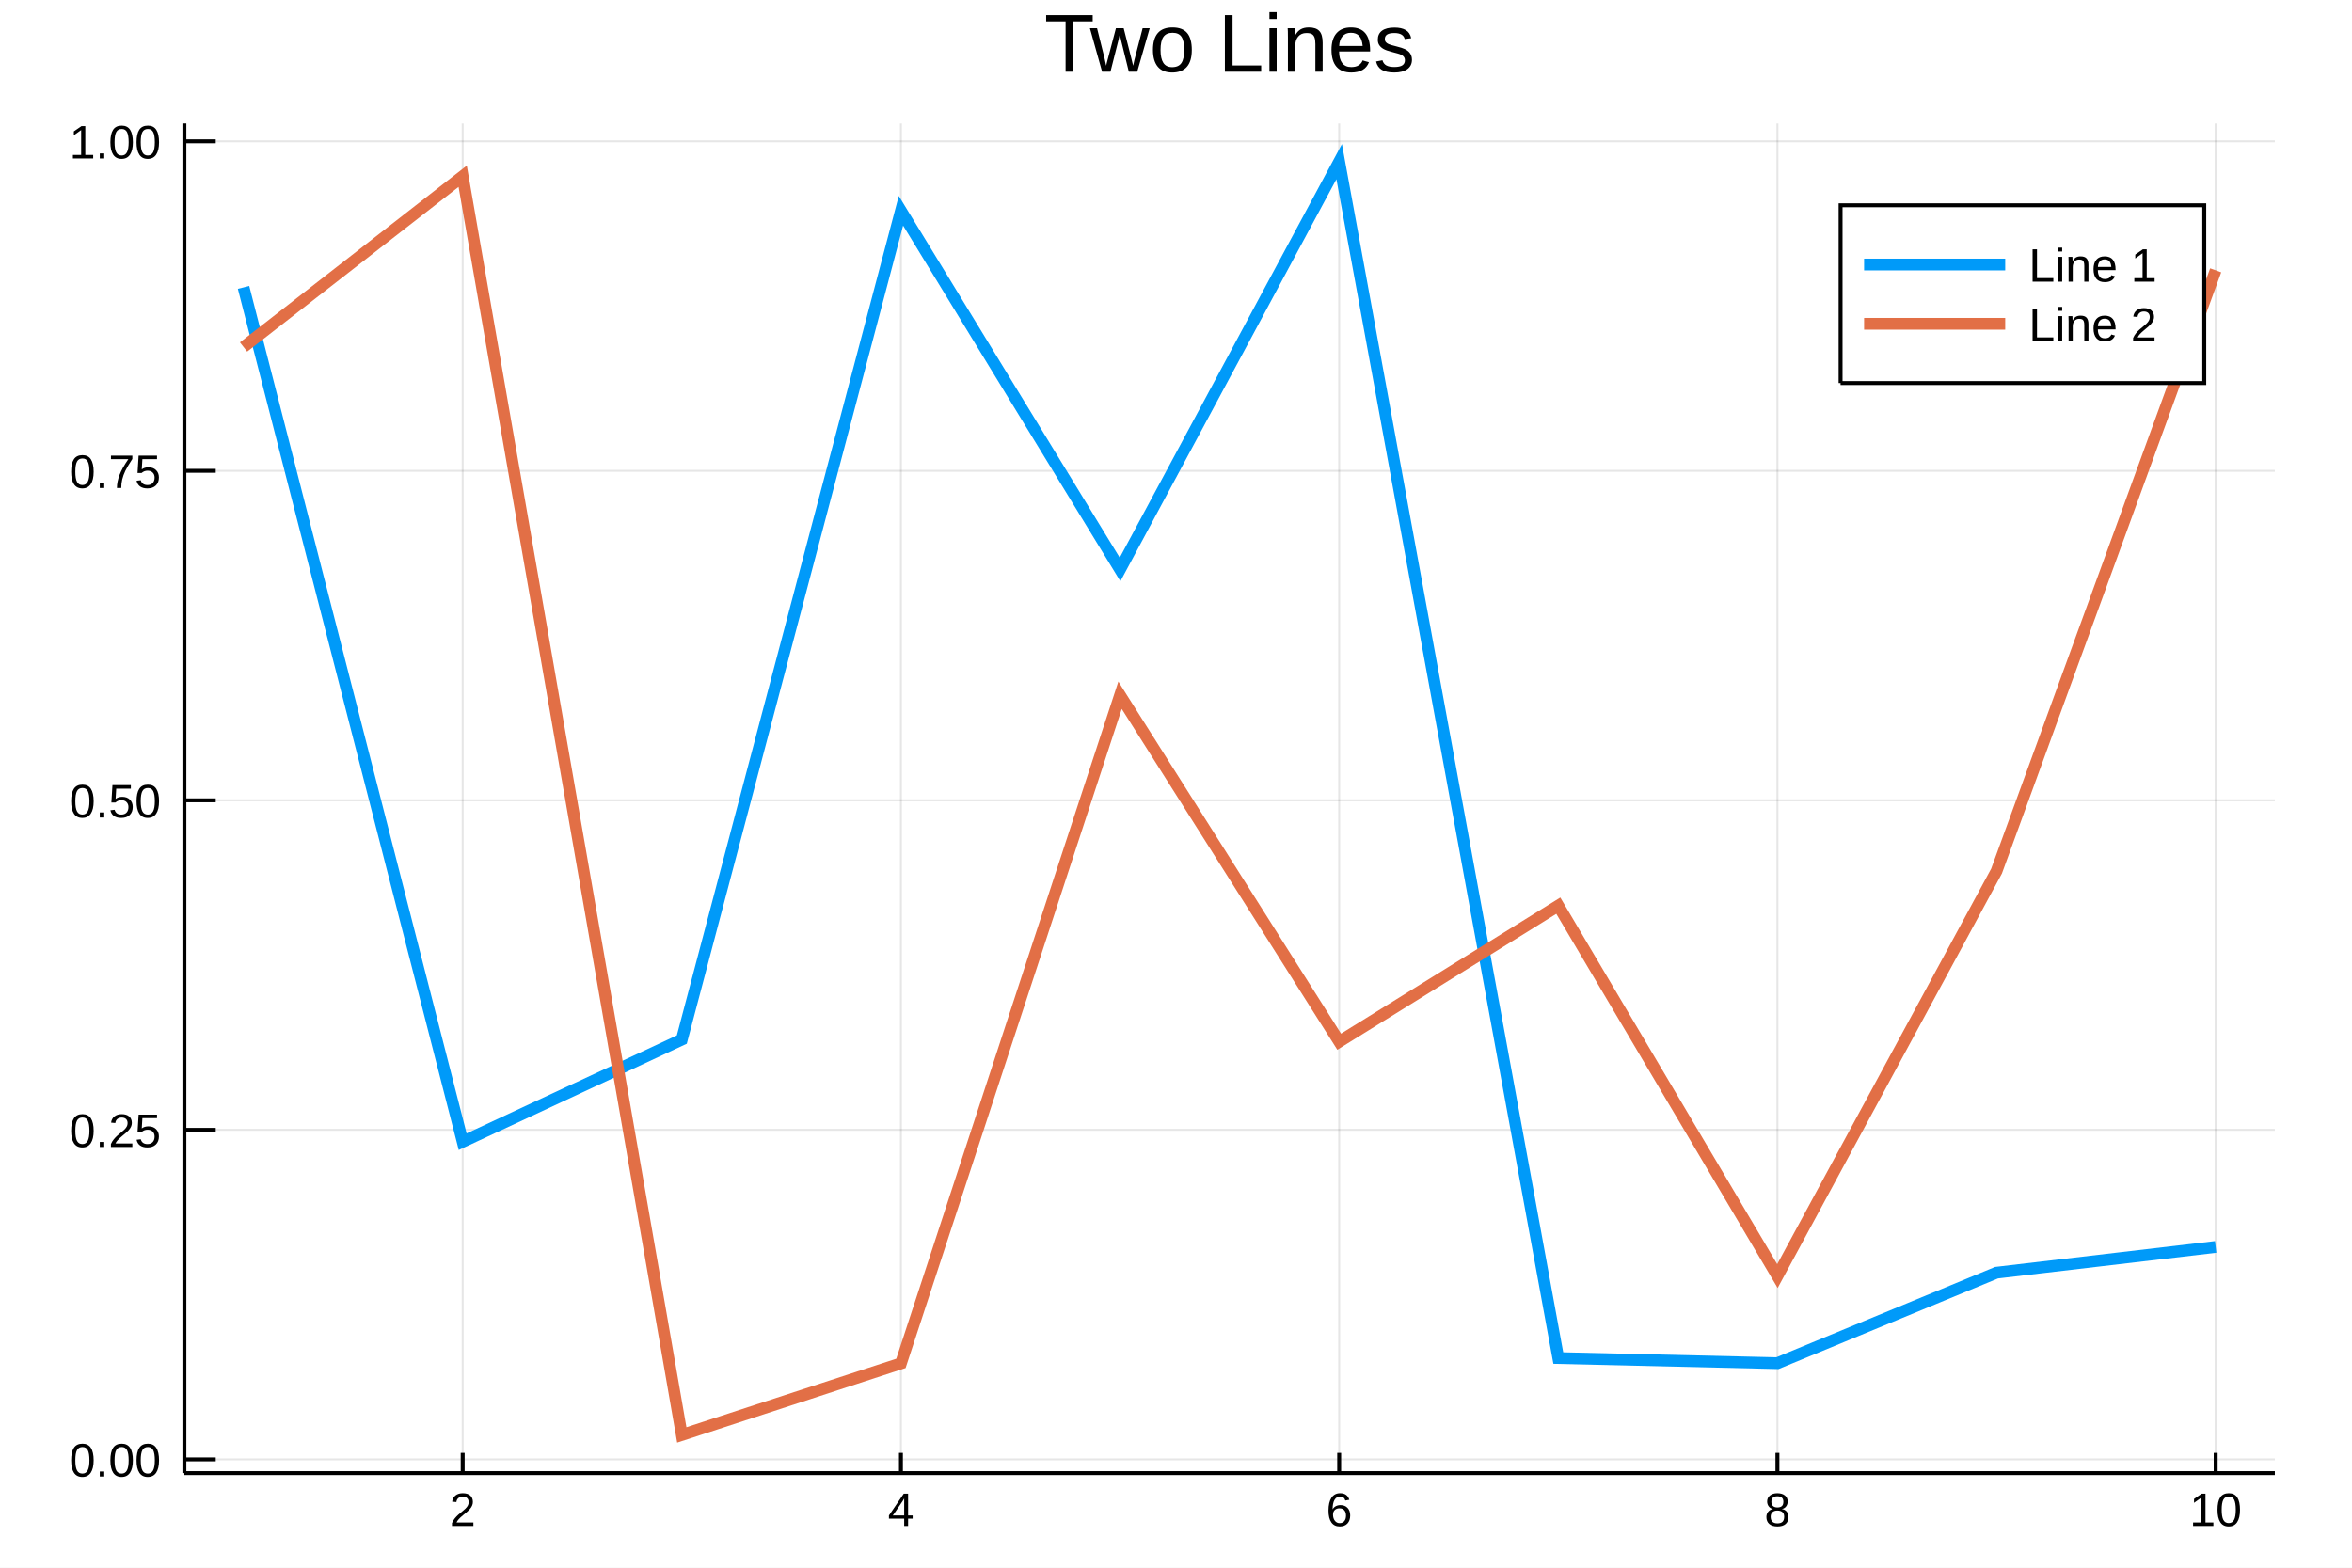
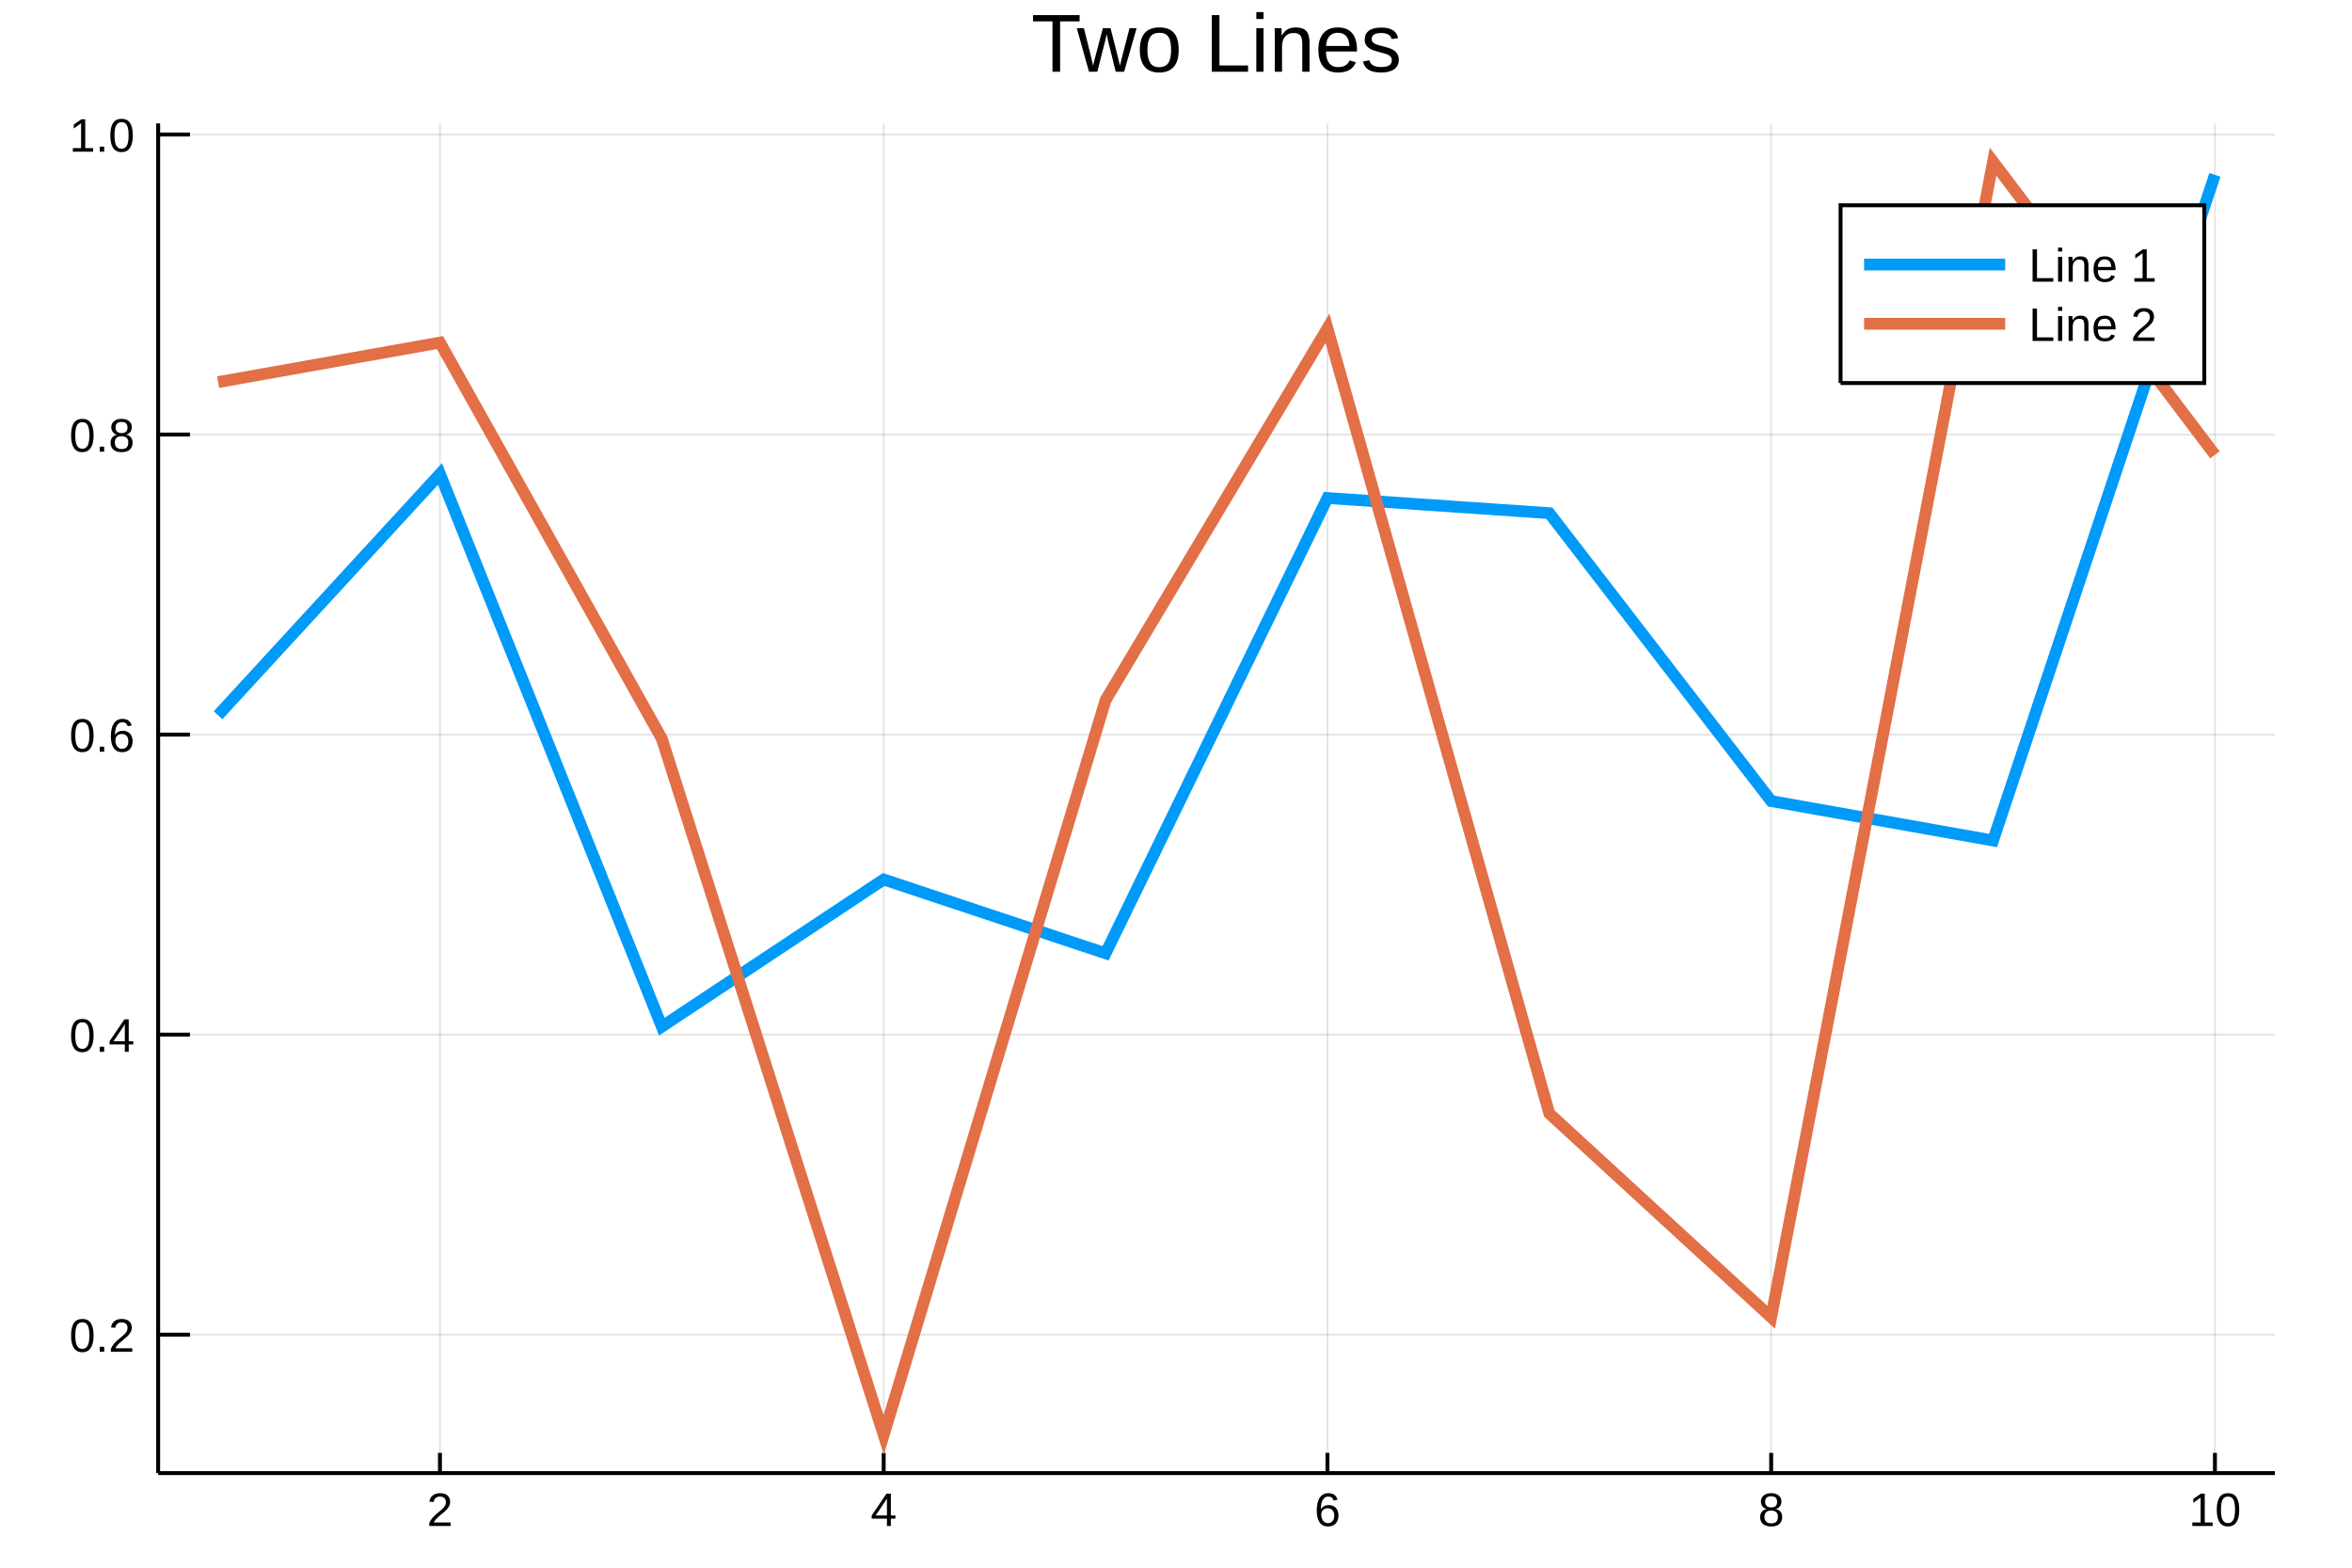
<svg xmlns="http://www.w3.org/2000/svg" width="600" height="400" viewBox="0 0 2400 1600">
  <defs>
-     <clipPath id="clip1800">
+     <clipPath id="clip9600">
      <rect x="0" y="0" width="2000" height="2000" />
    </clipPath>
  </defs>
  <defs>
-     <clipPath id="clip1801">
+     <clipPath id="clip9601">
      <rect x="0" y="0" width="2400" height="1600" />
    </clipPath>
  </defs>
-   <polygon clip-path="url(#clip1801)" points=" 0,1600 2400,1600 2400,0 0,0    " fill="#ffffff" fill-rule="evenodd" fill-opacity="1" />
+   <polygon clip-path="url(#clip9601)" points=" 0,1600 2400,1600 2400,0 0,0    " fill="#ffffff" fill-rule="evenodd" fill-opacity="1" />
  <defs>
-     <clipPath id="clip1802">
+     <clipPath id="clip9602">
      <rect x="480" y="0" width="1681" height="1600" />
    </clipPath>
  </defs>
-   <polygon clip-path="url(#clip1801)" points=" 188.156,1503.47 2321.26,1503.47 2321.26,125.984 188.156,125.984    " fill="#ffffff" fill-rule="evenodd" fill-opacity="1" />
+   <polygon clip-path="url(#clip9601)" points=" 161.394,1503.47 2321.26,1503.47 2321.26,125.984 161.394,125.984    " fill="#ffffff" fill-rule="evenodd" fill-opacity="1" />
  <defs>
-     <clipPath id="clip1803">
-       <rect x="188" y="125" width="2134" height="1378" />
+     <clipPath id="clip9603">
+       <rect x="161" y="125" width="2161" height="1378" />
    </clipPath>
  </defs>
-   <polyline clip-path="url(#clip1803)" style="stroke:#000000; stroke-width:2; stroke-opacity:0.1; fill:none" points="   472.123,1503.47 472.123,125.984    " />
-   <polyline clip-path="url(#clip1803)" style="stroke:#000000; stroke-width:2; stroke-opacity:0.1; fill:none" points="   919.314,1503.47 919.314,125.984    " />
-   <polyline clip-path="url(#clip1803)" style="stroke:#000000; stroke-width:2; stroke-opacity:0.1; fill:none" points="   1366.51,1503.47 1366.51,125.984    " />
-   <polyline clip-path="url(#clip1803)" style="stroke:#000000; stroke-width:2; stroke-opacity:0.1; fill:none" points="   1813.7,1503.47 1813.7,125.984    " />
-   <polyline clip-path="url(#clip1803)" style="stroke:#000000; stroke-width:2; stroke-opacity:0.1; fill:none" points="   2260.89,1503.47 2260.89,125.984    " />
-   <polyline clip-path="url(#clip1803)" style="stroke:#000000; stroke-width:2; stroke-opacity:0.1; fill:none" points="   188.156,1489.45 2321.26,1489.45    " />
-   <polyline clip-path="url(#clip1803)" style="stroke:#000000; stroke-width:2; stroke-opacity:0.1; fill:none" points="   188.156,1153.14 2321.26,1153.14    " />
-   <polyline clip-path="url(#clip1803)" style="stroke:#000000; stroke-width:2; stroke-opacity:0.1; fill:none" points="   188.156,816.835 2321.26,816.835    " />
-   <polyline clip-path="url(#clip1803)" style="stroke:#000000; stroke-width:2; stroke-opacity:0.1; fill:none" points="   188.156,480.526 2321.26,480.526    " />
-   <polyline clip-path="url(#clip1803)" style="stroke:#000000; stroke-width:2; stroke-opacity:0.1; fill:none" points="   188.156,144.217 2321.26,144.217    " />
-   <polyline clip-path="url(#clip1801)" style="stroke:#000000; stroke-width:4; stroke-opacity:1; fill:none" points="   188.156,1503.47 2321.26,1503.47    " />
-   <polyline clip-path="url(#clip1801)" style="stroke:#000000; stroke-width:4; stroke-opacity:1; fill:none" points="   188.156,1503.47 188.156,125.984    " />
-   <polyline clip-path="url(#clip1801)" style="stroke:#000000; stroke-width:4; stroke-opacity:1; fill:none" points="   472.123,1503.47 472.123,1482.81    " />
-   <polyline clip-path="url(#clip1801)" style="stroke:#000000; stroke-width:4; stroke-opacity:1; fill:none" points="   919.314,1503.47 919.314,1482.81    " />
-   <polyline clip-path="url(#clip1801)" style="stroke:#000000; stroke-width:4; stroke-opacity:1; fill:none" points="   1366.51,1503.47 1366.51,1482.81    " />
-   <polyline clip-path="url(#clip1801)" style="stroke:#000000; stroke-width:4; stroke-opacity:1; fill:none" points="   1813.7,1503.47 1813.7,1482.81    " />
-   <polyline clip-path="url(#clip1801)" style="stroke:#000000; stroke-width:4; stroke-opacity:1; fill:none" points="   2260.89,1503.47 2260.89,1482.81    " />
-   <polyline clip-path="url(#clip1801)" style="stroke:#000000; stroke-width:4; stroke-opacity:1; fill:none" points="   188.156,1489.45 220.153,1489.45    " />
-   <polyline clip-path="url(#clip1801)" style="stroke:#000000; stroke-width:4; stroke-opacity:1; fill:none" points="   188.156,1153.14 220.153,1153.14    " />
-   <polyline clip-path="url(#clip1801)" style="stroke:#000000; stroke-width:4; stroke-opacity:1; fill:none" points="   188.156,816.835 220.153,816.835    " />
-   <polyline clip-path="url(#clip1801)" style="stroke:#000000; stroke-width:4; stroke-opacity:1; fill:none" points="   188.156,480.526 220.153,480.526    " />
-   <polyline clip-path="url(#clip1801)" style="stroke:#000000; stroke-width:4; stroke-opacity:1; fill:none" points="   188.156,144.217 220.153,144.217    " />
-   <g clip-path="url(#clip1801)">
-     <text style="fill:#000000; fill-opacity:1; font-family:Arial,Helvetica Neue,Helvetica,sans-serif; font-size:48px; text-anchor:middle;" transform="rotate(0, 472.123, 1557.47)" x="472.123" y="1557.47">2</text>
+   <polyline clip-path="url(#clip9603)" style="stroke:#000000; stroke-width:2; stroke-opacity:0.1; fill:none" points="   448.923,1503.47 448.923,125.984    " />
+   <polyline clip-path="url(#clip9603)" style="stroke:#000000; stroke-width:2; stroke-opacity:0.1; fill:none" points="   901.725,1503.47 901.725,125.984    " />
+   <polyline clip-path="url(#clip9603)" style="stroke:#000000; stroke-width:2; stroke-opacity:0.1; fill:none" points="   1354.53,1503.47 1354.53,125.984    " />
+   <polyline clip-path="url(#clip9603)" style="stroke:#000000; stroke-width:2; stroke-opacity:0.1; fill:none" points="   1807.33,1503.47 1807.33,125.984    " />
+   <polyline clip-path="url(#clip9603)" style="stroke:#000000; stroke-width:2; stroke-opacity:0.1; fill:none" points="   2260.13,1503.47 2260.13,125.984    " />
+   <polyline clip-path="url(#clip9603)" style="stroke:#000000; stroke-width:2; stroke-opacity:0.1; fill:none" points="   161.394,1362.15 2321.26,1362.15    " />
+   <polyline clip-path="url(#clip9603)" style="stroke:#000000; stroke-width:2; stroke-opacity:0.1; fill:none" points="   161.394,1055.94 2321.26,1055.94    " />
+   <polyline clip-path="url(#clip9603)" style="stroke:#000000; stroke-width:2; stroke-opacity:0.1; fill:none" points="   161.394,749.718 2321.26,749.718    " />
+   <polyline clip-path="url(#clip9603)" style="stroke:#000000; stroke-width:2; stroke-opacity:0.1; fill:none" points="   161.394,443.501 2321.26,443.501    " />
+   <polyline clip-path="url(#clip9603)" style="stroke:#000000; stroke-width:2; stroke-opacity:0.1; fill:none" points="   161.394,137.284 2321.26,137.284    " />
+   <polyline clip-path="url(#clip9601)" style="stroke:#000000; stroke-width:4; stroke-opacity:1; fill:none" points="   161.394,1503.47 2321.26,1503.47    " />
+   <polyline clip-path="url(#clip9601)" style="stroke:#000000; stroke-width:4; stroke-opacity:1; fill:none" points="   161.394,1503.47 161.394,125.984    " />
+   <polyline clip-path="url(#clip9601)" style="stroke:#000000; stroke-width:4; stroke-opacity:1; fill:none" points="   448.923,1503.47 448.923,1482.81    " />
+   <polyline clip-path="url(#clip9601)" style="stroke:#000000; stroke-width:4; stroke-opacity:1; fill:none" points="   901.725,1503.47 901.725,1482.81    " />
+   <polyline clip-path="url(#clip9601)" style="stroke:#000000; stroke-width:4; stroke-opacity:1; fill:none" points="   1354.53,1503.47 1354.53,1482.81    " />
+   <polyline clip-path="url(#clip9601)" style="stroke:#000000; stroke-width:4; stroke-opacity:1; fill:none" points="   1807.33,1503.47 1807.33,1482.81    " />
+   <polyline clip-path="url(#clip9601)" style="stroke:#000000; stroke-width:4; stroke-opacity:1; fill:none" points="   2260.13,1503.47 2260.13,1482.81    " />
+   <polyline clip-path="url(#clip9601)" style="stroke:#000000; stroke-width:4; stroke-opacity:1; fill:none" points="   161.394,1362.15 193.792,1362.15    " />
+   <polyline clip-path="url(#clip9601)" style="stroke:#000000; stroke-width:4; stroke-opacity:1; fill:none" points="   161.394,1055.94 193.792,1055.94    " />
+   <polyline clip-path="url(#clip9601)" style="stroke:#000000; stroke-width:4; stroke-opacity:1; fill:none" points="   161.394,749.718 193.792,749.718    " />
+   <polyline clip-path="url(#clip9601)" style="stroke:#000000; stroke-width:4; stroke-opacity:1; fill:none" points="   161.394,443.501 193.792,443.501    " />
+   <polyline clip-path="url(#clip9601)" style="stroke:#000000; stroke-width:4; stroke-opacity:1; fill:none" points="   161.394,137.284 193.792,137.284    " />
+   <g clip-path="url(#clip9601)">
+     <text style="fill:#000000; fill-opacity:1; font-family:Arial,Helvetica Neue,Helvetica,sans-serif; font-size:48px; text-anchor:middle;" transform="rotate(0, 448.923, 1557.47)" x="448.923" y="1557.47">2</text>
  </g>
-   <g clip-path="url(#clip1801)">
-     <text style="fill:#000000; fill-opacity:1; font-family:Arial,Helvetica Neue,Helvetica,sans-serif; font-size:48px; text-anchor:middle;" transform="rotate(0, 919.314, 1557.47)" x="919.314" y="1557.47">4</text>
+   <g clip-path="url(#clip9601)">
+     <text style="fill:#000000; fill-opacity:1; font-family:Arial,Helvetica Neue,Helvetica,sans-serif; font-size:48px; text-anchor:middle;" transform="rotate(0, 901.725, 1557.47)" x="901.725" y="1557.47">4</text>
  </g>
-   <g clip-path="url(#clip1801)">
-     <text style="fill:#000000; fill-opacity:1; font-family:Arial,Helvetica Neue,Helvetica,sans-serif; font-size:48px; text-anchor:middle;" transform="rotate(0, 1366.51, 1557.47)" x="1366.51" y="1557.47">6</text>
+   <g clip-path="url(#clip9601)">
+     <text style="fill:#000000; fill-opacity:1; font-family:Arial,Helvetica Neue,Helvetica,sans-serif; font-size:48px; text-anchor:middle;" transform="rotate(0, 1354.53, 1557.47)" x="1354.53" y="1557.47">6</text>
  </g>
-   <g clip-path="url(#clip1801)">
-     <text style="fill:#000000; fill-opacity:1; font-family:Arial,Helvetica Neue,Helvetica,sans-serif; font-size:48px; text-anchor:middle;" transform="rotate(0, 1813.7, 1557.47)" x="1813.7" y="1557.47">8</text>
+   <g clip-path="url(#clip9601)">
+     <text style="fill:#000000; fill-opacity:1; font-family:Arial,Helvetica Neue,Helvetica,sans-serif; font-size:48px; text-anchor:middle;" transform="rotate(0, 1807.33, 1557.47)" x="1807.33" y="1557.47">8</text>
  </g>
-   <g clip-path="url(#clip1801)">
-     <text style="fill:#000000; fill-opacity:1; font-family:Arial,Helvetica Neue,Helvetica,sans-serif; font-size:48px; text-anchor:middle;" transform="rotate(0, 2260.89, 1557.47)" x="2260.89" y="1557.47">10</text>
+   <g clip-path="url(#clip9601)">
+     <text style="fill:#000000; fill-opacity:1; font-family:Arial,Helvetica Neue,Helvetica,sans-serif; font-size:48px; text-anchor:middle;" transform="rotate(0, 2260.13, 1557.47)" x="2260.13" y="1557.47">10</text>
  </g>
-   <g clip-path="url(#clip1801)">
-     <text style="fill:#000000; fill-opacity:1; font-family:Arial,Helvetica Neue,Helvetica,sans-serif; font-size:48px; text-anchor:end;" transform="rotate(0, 164.156, 1506.95)" x="164.156" y="1506.95">0.00</text>
+   <g clip-path="url(#clip9601)">
+     <text style="fill:#000000; fill-opacity:1; font-family:Arial,Helvetica Neue,Helvetica,sans-serif; font-size:48px; text-anchor:end;" transform="rotate(0, 137.394, 1379.65)" x="137.394" y="1379.65">0.2</text>
  </g>
-   <g clip-path="url(#clip1801)">
-     <text style="fill:#000000; fill-opacity:1; font-family:Arial,Helvetica Neue,Helvetica,sans-serif; font-size:48px; text-anchor:end;" transform="rotate(0, 164.156, 1170.64)" x="164.156" y="1170.64">0.25</text>
+   <g clip-path="url(#clip9601)">
+     <text style="fill:#000000; fill-opacity:1; font-family:Arial,Helvetica Neue,Helvetica,sans-serif; font-size:48px; text-anchor:end;" transform="rotate(0, 137.394, 1073.44)" x="137.394" y="1073.44">0.4</text>
  </g>
-   <g clip-path="url(#clip1801)">
-     <text style="fill:#000000; fill-opacity:1; font-family:Arial,Helvetica Neue,Helvetica,sans-serif; font-size:48px; text-anchor:end;" transform="rotate(0, 164.156, 834.335)" x="164.156" y="834.335">0.50</text>
+   <g clip-path="url(#clip9601)">
+     <text style="fill:#000000; fill-opacity:1; font-family:Arial,Helvetica Neue,Helvetica,sans-serif; font-size:48px; text-anchor:end;" transform="rotate(0, 137.394, 767.218)" x="137.394" y="767.218">0.6</text>
  </g>
-   <g clip-path="url(#clip1801)">
-     <text style="fill:#000000; fill-opacity:1; font-family:Arial,Helvetica Neue,Helvetica,sans-serif; font-size:48px; text-anchor:end;" transform="rotate(0, 164.156, 498.026)" x="164.156" y="498.026">0.75</text>
+   <g clip-path="url(#clip9601)">
+     <text style="fill:#000000; fill-opacity:1; font-family:Arial,Helvetica Neue,Helvetica,sans-serif; font-size:48px; text-anchor:end;" transform="rotate(0, 137.394, 461.001)" x="137.394" y="461.001">0.8</text>
  </g>
-   <g clip-path="url(#clip1801)">
-     <text style="fill:#000000; fill-opacity:1; font-family:Arial,Helvetica Neue,Helvetica,sans-serif; font-size:48px; text-anchor:end;" transform="rotate(0, 164.156, 161.717)" x="164.156" y="161.717">1.00</text>
+   <g clip-path="url(#clip9601)">
+     <text style="fill:#000000; fill-opacity:1; font-family:Arial,Helvetica Neue,Helvetica,sans-serif; font-size:48px; text-anchor:end;" transform="rotate(0, 137.394, 154.784)" x="137.394" y="154.784">1.0</text>
  </g>
-   <g clip-path="url(#clip1801)">
-     <text style="fill:#000000; fill-opacity:1; font-family:Arial,Helvetica Neue,Helvetica,sans-serif; font-size:84px; text-anchor:middle;" transform="rotate(0, 1254.71, 73.2)" x="1254.71" y="73.2">Two Lines</text>
+   <g clip-path="url(#clip9601)">
+     <text style="fill:#000000; fill-opacity:1; font-family:Arial,Helvetica Neue,Helvetica,sans-serif; font-size:84px; text-anchor:middle;" transform="rotate(0, 1241.33, 73.2)" x="1241.33" y="73.2">Two Lines</text>
  </g>
-   <polyline clip-path="url(#clip1803)" style="stroke:#009af9; stroke-width:12; stroke-opacity:1; fill:none" points="   248.527,293.31 472.123,1165.25 695.719,1061.01 919.314,215.079 1142.91,581.217 1366.51,164.97 1590.1,1386.05 1813.7,1391.28 2037.29,1298.92 2260.89,1272.63       " />
-   <polyline clip-path="url(#clip1803)" style="stroke:#e26f46; stroke-width:12; stroke-opacity:1; fill:none" points="   248.527,354.145 472.123,179.89 695.719,1464.49 919.314,1391.49 1142.91,709.581 1366.51,1063.18 1590.1,924.336 1813.7,1302.38 2037.29,889.056 2260.89,275.903       " />
-   <polygon clip-path="url(#clip1801)" points=" 1878.14,390.944 2249.26,390.944 2249.26,209.504 1878.14,209.504    " fill="#ffffff" fill-rule="evenodd" fill-opacity="1" />
-   <polyline clip-path="url(#clip1801)" style="stroke:#000000; stroke-width:4; stroke-opacity:1; fill:none" points="   1878.14,390.944 2249.26,390.944 2249.26,209.504 1878.14,209.504 1878.14,390.944    " />
-   <polyline clip-path="url(#clip1801)" style="stroke:#009af9; stroke-width:12; stroke-opacity:1; fill:none" points="   1902.14,269.984 2046.14,269.984    " />
-   <g clip-path="url(#clip1801)">
+   <polyline clip-path="url(#clip9603)" style="stroke:#009af9; stroke-width:12; stroke-opacity:1; fill:none" points="   222.522,729.984 448.923,483.752 675.324,1047.78 901.725,897.621 1128.13,972.962 1354.53,508.285 1580.93,523.73 1807.33,817.564 2033.73,857.838 2260.13,178.492       " />
+   <polyline clip-path="url(#clip9603)" style="stroke:#e26f46; stroke-width:12; stroke-opacity:1; fill:none" points="   222.522,390.001 448.923,349.633 675.324,753.837 901.725,1464.49 1128.13,714.54 1354.53,335.037 1580.93,1136.47 1807.33,1344.41 2033.73,164.97 2260.13,464.209       " />
+   <polygon clip-path="url(#clip9601)" points=" 1878.14,390.944 2249.26,390.944 2249.26,209.504 1878.14,209.504    " fill="#ffffff" fill-rule="evenodd" fill-opacity="1" />
+   <polyline clip-path="url(#clip9601)" style="stroke:#000000; stroke-width:4; stroke-opacity:1; fill:none" points="   1878.14,390.944 2249.26,390.944 2249.26,209.504 1878.14,209.504 1878.14,390.944    " />
+   <polyline clip-path="url(#clip9601)" style="stroke:#009af9; stroke-width:12; stroke-opacity:1; fill:none" points="   1902.14,269.984 2046.14,269.984    " />
+   <g clip-path="url(#clip9601)">
    <text style="fill:#000000; fill-opacity:1; font-family:Arial,Helvetica Neue,Helvetica,sans-serif; font-size:48px; text-anchor:start;" transform="rotate(0, 2070.14, 287.484)" x="2070.14" y="287.484">Line 1</text>
  </g>
-   <polyline clip-path="url(#clip1801)" style="stroke:#e26f46; stroke-width:12; stroke-opacity:1; fill:none" points="   1902.14,330.464 2046.14,330.464    " />
-   <g clip-path="url(#clip1801)">
+   <polyline clip-path="url(#clip9601)" style="stroke:#e26f46; stroke-width:12; stroke-opacity:1; fill:none" points="   1902.14,330.464 2046.14,330.464    " />
+   <g clip-path="url(#clip9601)">
    <text style="fill:#000000; fill-opacity:1; font-family:Arial,Helvetica Neue,Helvetica,sans-serif; font-size:48px; text-anchor:start;" transform="rotate(0, 2070.14, 347.964)" x="2070.14" y="347.964">Line 2</text>
  </g>
</svg>
